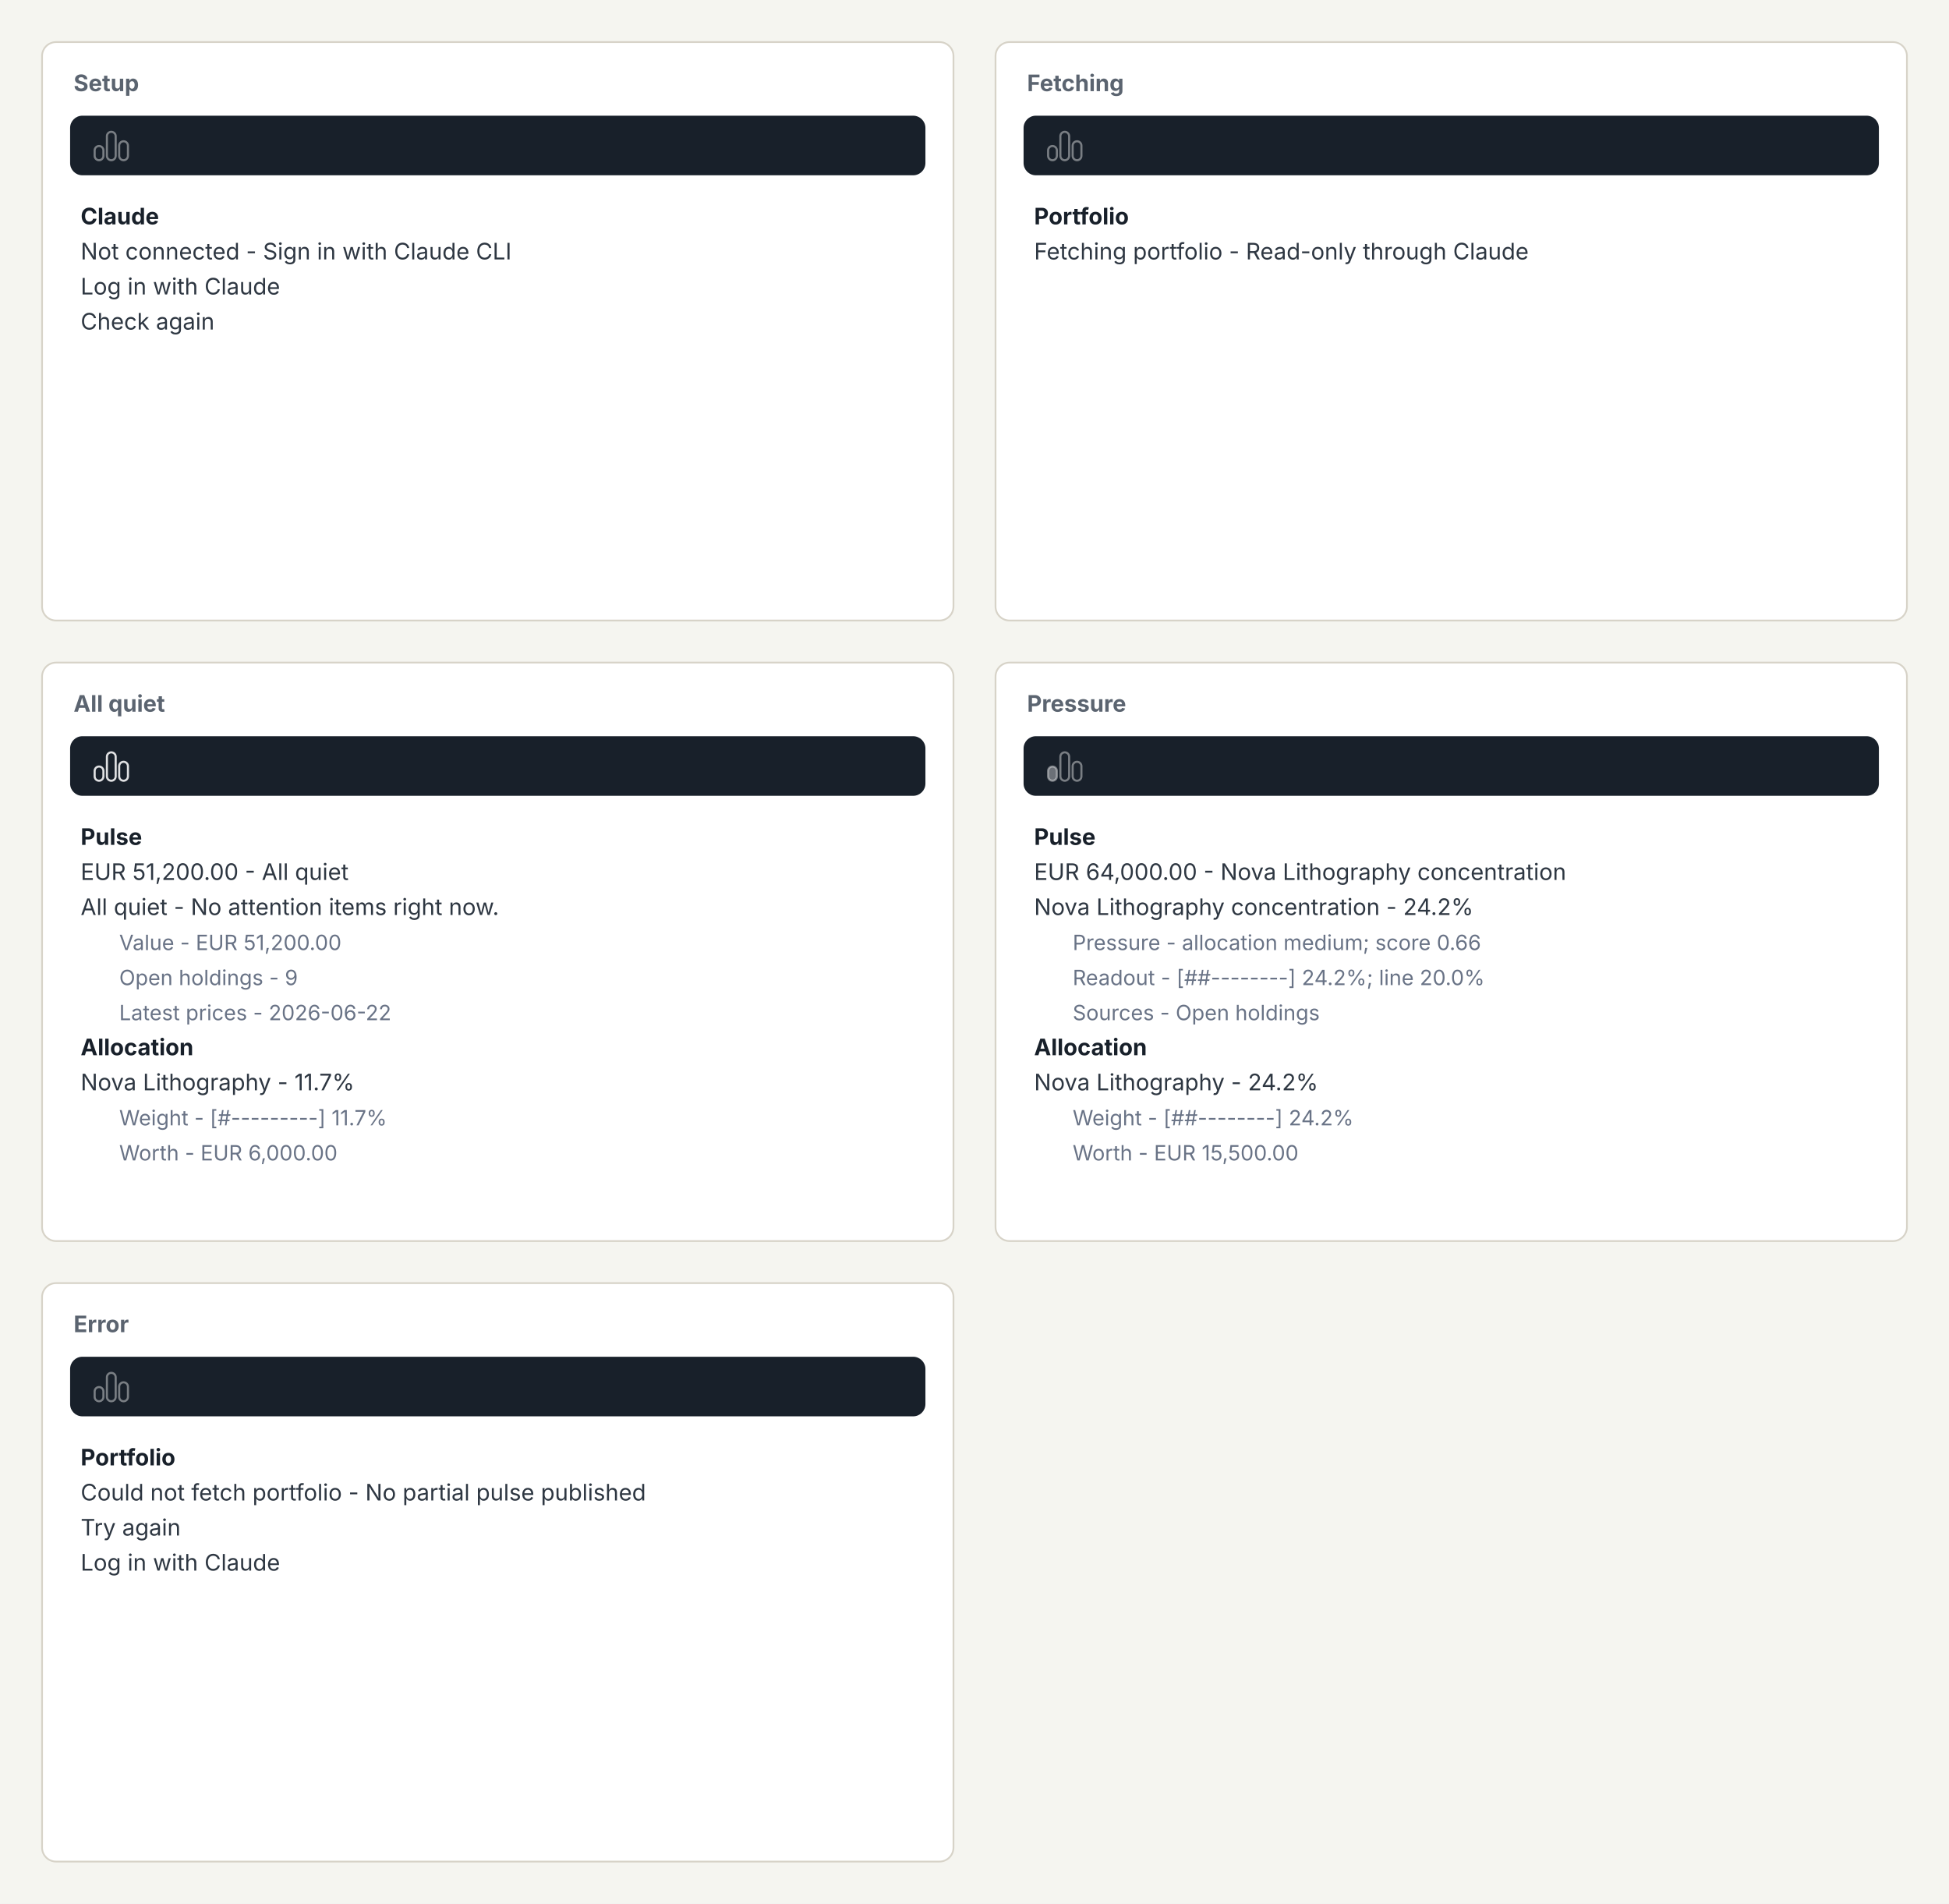
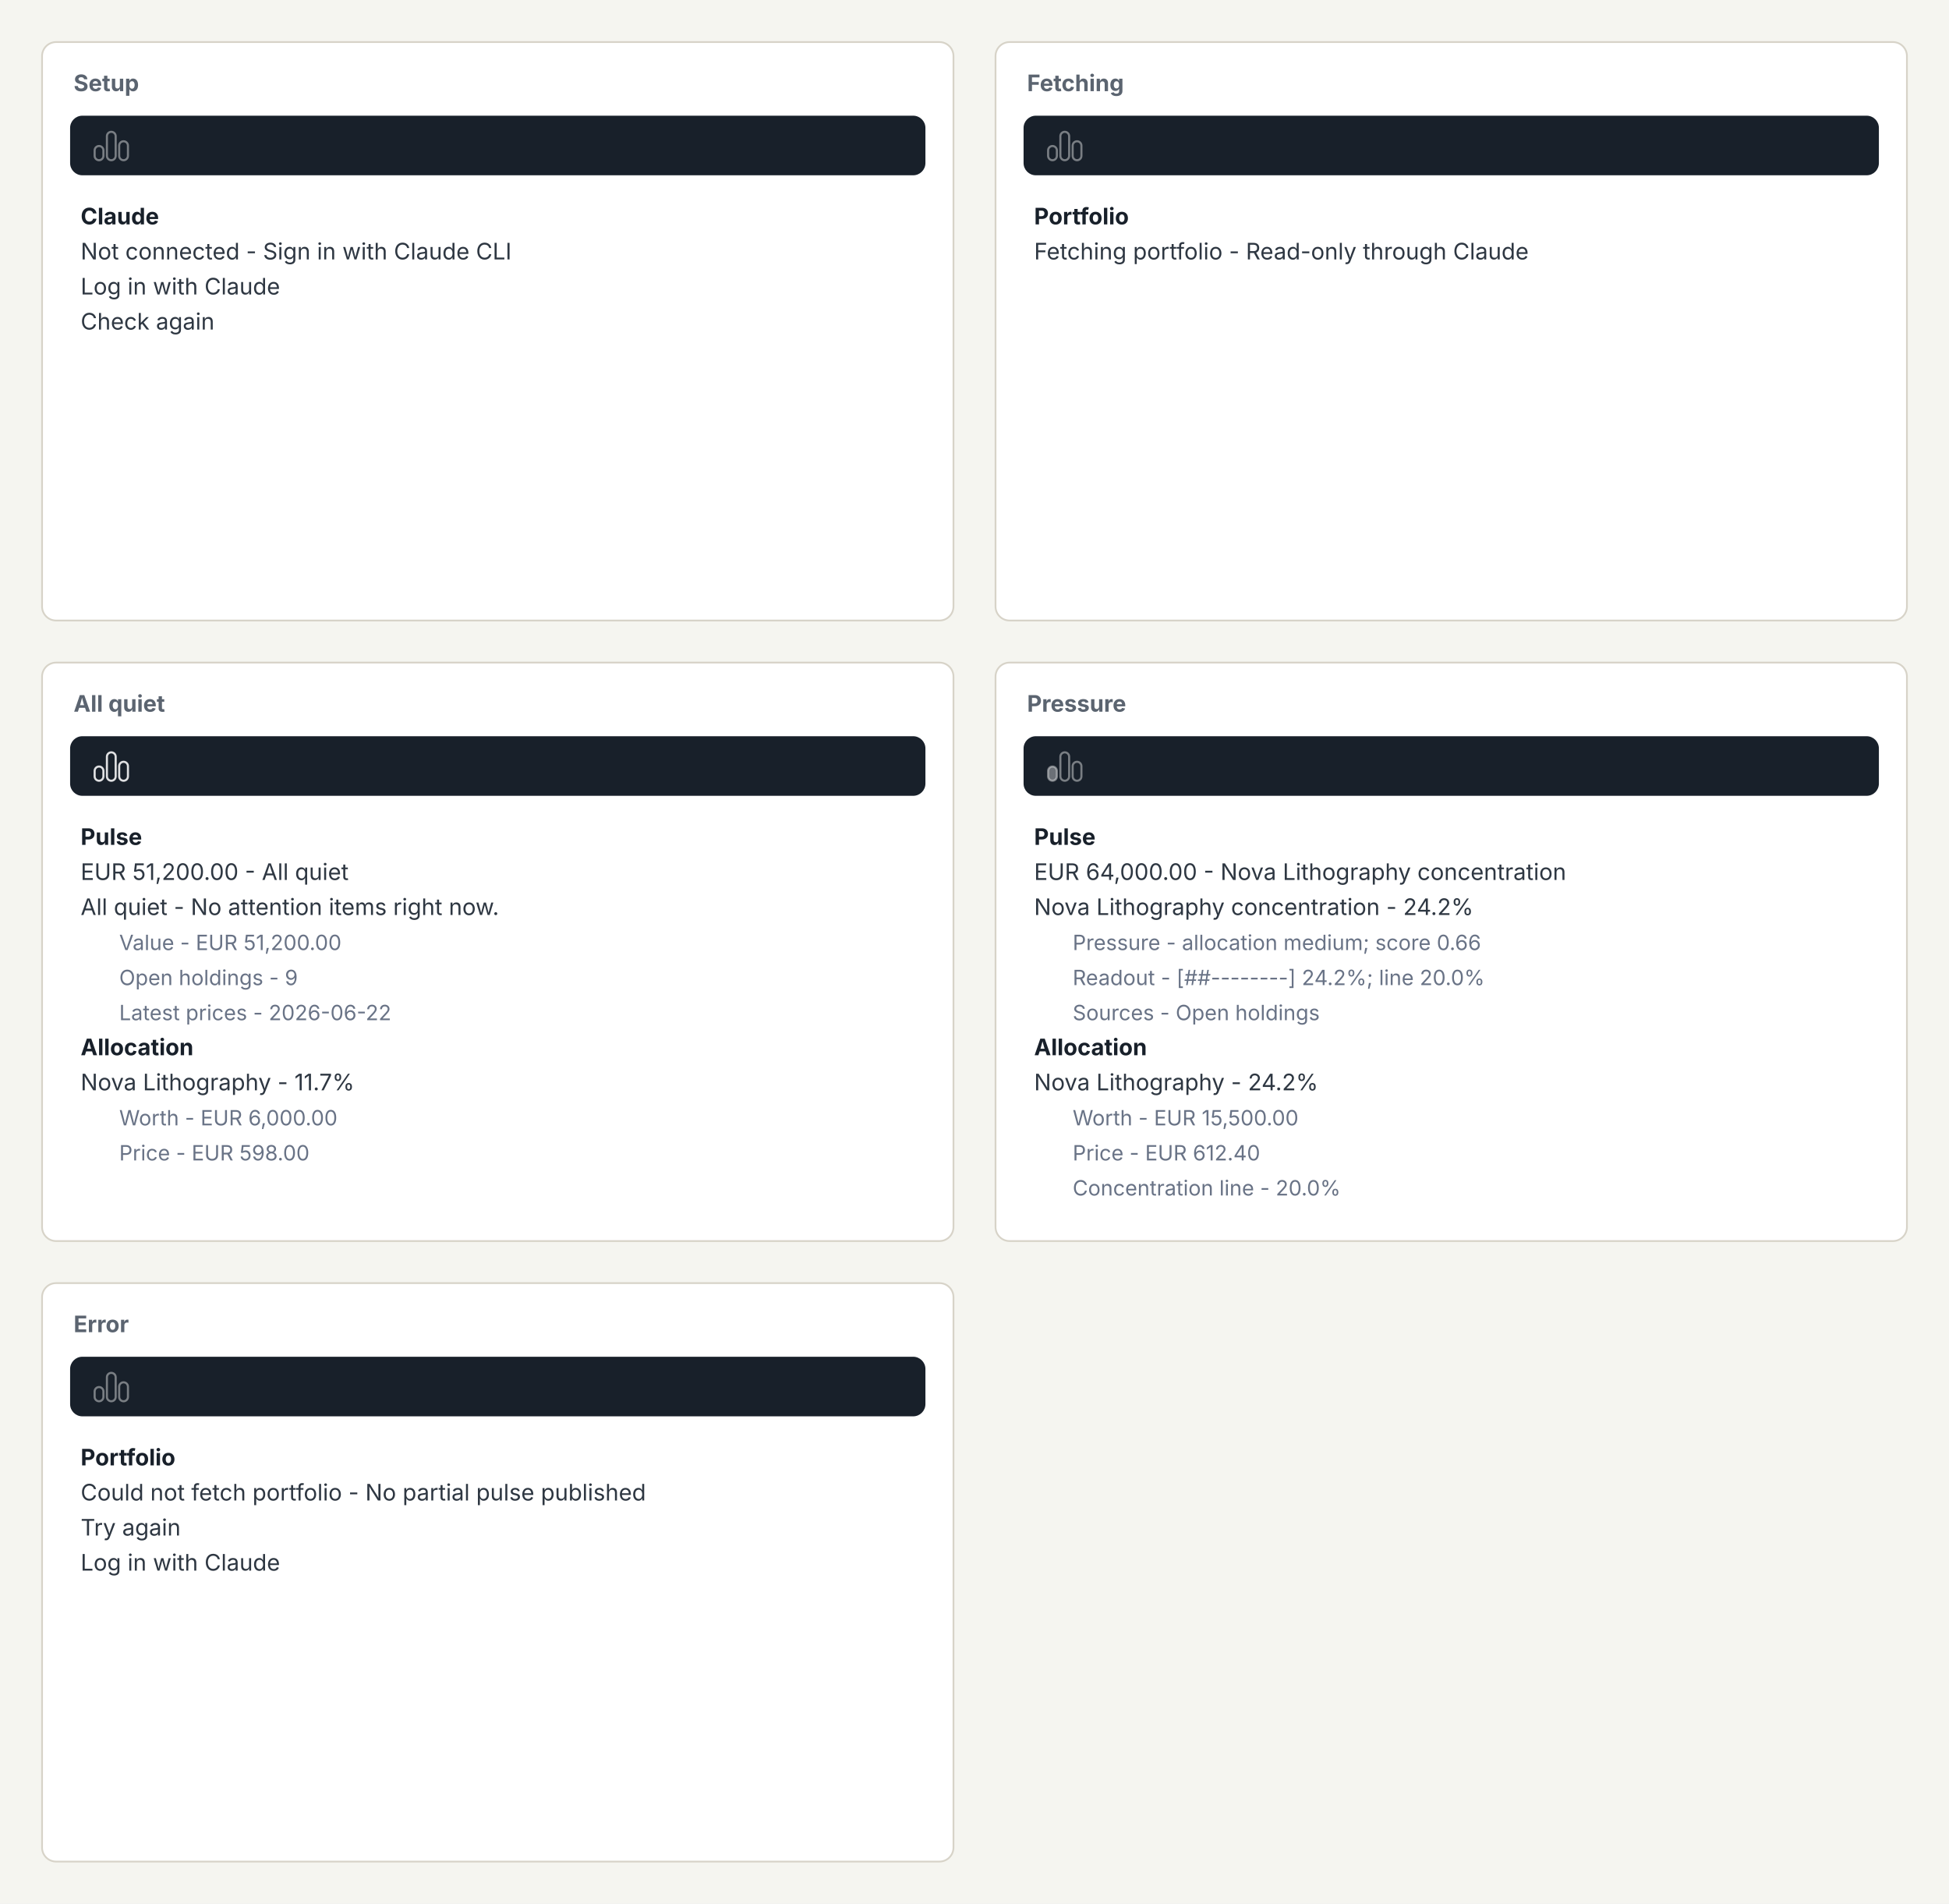
<svg xmlns="http://www.w3.org/2000/svg" width="1112" height="1086" viewBox="0 0 1112 1086">
  <rect width="100%" height="100%" fill="#f5f5f0" />
  <g>
    <rect x="24" y="24" width="520" height="330" rx="8" class="card" />
    <text x="42" y="52" class="label">Setup</text>
    <rect x="40" y="66" width="488" height="34" rx="7" class="status" />
    <g>
      <rect x="54.00" y="83.30" width="5.00" height="8.10" rx="2.50" fill="none" stroke="#ffffff" stroke-width="1.20" opacity="0.42" />
      <rect x="61.00" y="75.20" width="5.00" height="16.20" rx="2.50" fill="none" stroke="#ffffff" stroke-width="1.20" opacity="0.42" />
      <rect x="68.00" y="80.59" width="5.00" height="10.81" rx="2.50" fill="none" stroke="#ffffff" stroke-width="1.20" opacity="0.42" />
    </g>
    <text x="46" y="128" class="section">Claude</text>
    <text x="46" y="148" class="row">Not connected - Sign in with Claude CLI</text>
    <text x="46" y="168" class="row">Log in with Claude</text>
    <text x="46" y="188" class="row">Check again</text>
  </g>
  <g>
    <rect x="568" y="24" width="520" height="330" rx="8" class="card" />
    <text x="586" y="52" class="label">Fetching</text>
    <rect x="584" y="66" width="488" height="34" rx="7" class="status" />
    <g>
      <rect x="598.00" y="83.30" width="5.00" height="8.10" rx="2.50" fill="none" stroke="#ffffff" stroke-width="1.20" opacity="0.42" />
      <rect x="605.00" y="75.20" width="5.00" height="16.20" rx="2.50" fill="none" stroke="#ffffff" stroke-width="1.20" opacity="0.42" />
      <rect x="612.00" y="80.59" width="5.00" height="10.81" rx="2.50" fill="none" stroke="#ffffff" stroke-width="1.20" opacity="0.42" />
    </g>
    <text x="590" y="128" class="section">Portfolio</text>
    <text x="590" y="148" class="row">Fetching portfolio - Read-only through Claude</text>
  </g>
  <g>
    <rect x="24" y="378" width="520" height="330" rx="8" class="card" />
    <text x="42" y="406" class="label">All quiet</text>
    <rect x="40" y="420" width="488" height="34" rx="7" class="status" />
    <g>
      <rect x="54.00" y="437.30" width="5.00" height="8.10" rx="2.50" fill="none" stroke="#ffffff" stroke-width="1.20" opacity="0.86" />
      <rect x="61.00" y="429.20" width="5.00" height="16.20" rx="2.50" fill="none" stroke="#ffffff" stroke-width="1.20" opacity="0.86" />
      <rect x="68.00" y="434.59" width="5.00" height="10.81" rx="2.50" fill="none" stroke="#ffffff" stroke-width="1.20" opacity="0.86" />
    </g>
    <text x="46" y="482" class="section">Pulse</text>
    <text x="46" y="502" class="row">EUR 51,200.00 - All quiet</text>
    <text x="46" y="522" class="row">All quiet - No attention items right now.</text>
    <text x="68" y="542" class="child">Value - EUR 51,200.00</text>
    <text x="68" y="562" class="child">Open holdings - 9</text>
    <text x="68" y="582" class="child">Latest prices - 2026-06-22</text>
    <text x="46" y="602" class="section">Allocation</text>
    <text x="46" y="622" class="row">Nova Lithography - 11.7%</text>
-     <text x="68" y="642" class="child">Weight - [#---------] 11.7%</text>
-     <text x="68" y="662" class="child">Worth - EUR 6,000.00</text>
+     <text x="68" y="642" class="child">Worth - EUR 6,000.00</text>
+     <text x="68" y="662" class="child">Price - EUR 598.00</text>
  </g>
  <g>
    <rect x="568" y="378" width="520" height="330" rx="8" class="card" />
    <text x="586" y="406" class="label">Pressure</text>
    <rect x="584" y="420" width="488" height="34" rx="7" class="status" />
    <g>
      <rect x="598.00" y="437.30" width="5.00" height="8.10" rx="2.50" fill="#ffffff" opacity="0.36" />
      <rect x="598.00" y="437.30" width="5.00" height="8.10" rx="2.50" fill="none" stroke="#ffffff" stroke-width="1.20" opacity="0.42" />
      <rect x="605.00" y="429.20" width="5.00" height="16.20" rx="2.50" fill="none" stroke="#ffffff" stroke-width="1.20" opacity="0.42" />
      <rect x="612.00" y="434.59" width="5.00" height="10.81" rx="2.50" fill="none" stroke="#ffffff" stroke-width="1.20" opacity="0.42" />
    </g>
    <text x="590" y="482" class="section">Pulse</text>
    <text x="590" y="502" class="row">EUR 64,000.00 - Nova Lithography concentration</text>
    <text x="590" y="522" class="row">Nova Lithography concentration - 24.2%</text>
    <text x="612" y="542" class="child">Pressure - allocation medium; score 0.66</text>
    <text x="612" y="562" class="child">Readout - [##--------] 24.2%; line 20.0%</text>
    <text x="612" y="582" class="child">Sources - Open holdings</text>
    <text x="590" y="602" class="section">Allocation</text>
    <text x="590" y="622" class="row">Nova Lithography - 24.2%</text>
-     <text x="612" y="642" class="child">Weight - [##--------] 24.2%</text>
-     <text x="612" y="662" class="child">Worth - EUR 15,500.00</text>
+     <text x="612" y="642" class="child">Worth - EUR 15,500.00</text>
+     <text x="612" y="662" class="child">Price - EUR 612.40</text>
+     <text x="612" y="682" class="child">Concentration line - 20.0%</text>
  </g>
  <g>
    <rect x="24" y="732" width="520" height="330" rx="8" class="card" />
    <text x="42" y="760" class="label">Error</text>
    <rect x="40" y="774" width="488" height="34" rx="7" class="status" />
    <g>
      <rect x="54.00" y="791.30" width="5.00" height="8.10" rx="2.50" fill="none" stroke="#ffffff" stroke-width="1.20" opacity="0.42" />
      <rect x="61.00" y="783.20" width="5.00" height="16.20" rx="2.50" fill="none" stroke="#ffffff" stroke-width="1.20" opacity="0.42" />
      <rect x="68.00" y="788.59" width="5.00" height="10.81" rx="2.50" fill="none" stroke="#ffffff" stroke-width="1.20" opacity="0.42" />
    </g>
    <text x="46" y="836" class="section">Portfolio</text>
    <text x="46" y="856" class="row">Could not fetch portfolio - No partial pulse published</text>
    <text x="46" y="876" class="row">Try again</text>
    <text x="46" y="896" class="row">Log in with Claude</text>
  </g>
  <style>
    .card { fill: #ffffff; stroke: #d7d3c8; }
    .status { fill: #18202a; }
    .label { font: 700 13px -apple-system, BlinkMacSystemFont, sans-serif; fill: #5b6470; }
    .section { font: 700 13px -apple-system, BlinkMacSystemFont, sans-serif; fill: #18202a; }
    .row { font: 13px -apple-system, BlinkMacSystemFont, sans-serif; fill: #2e3742; }
    .child { font: 12px -apple-system, BlinkMacSystemFont, sans-serif; fill: #697386; }
  </style>
</svg>
